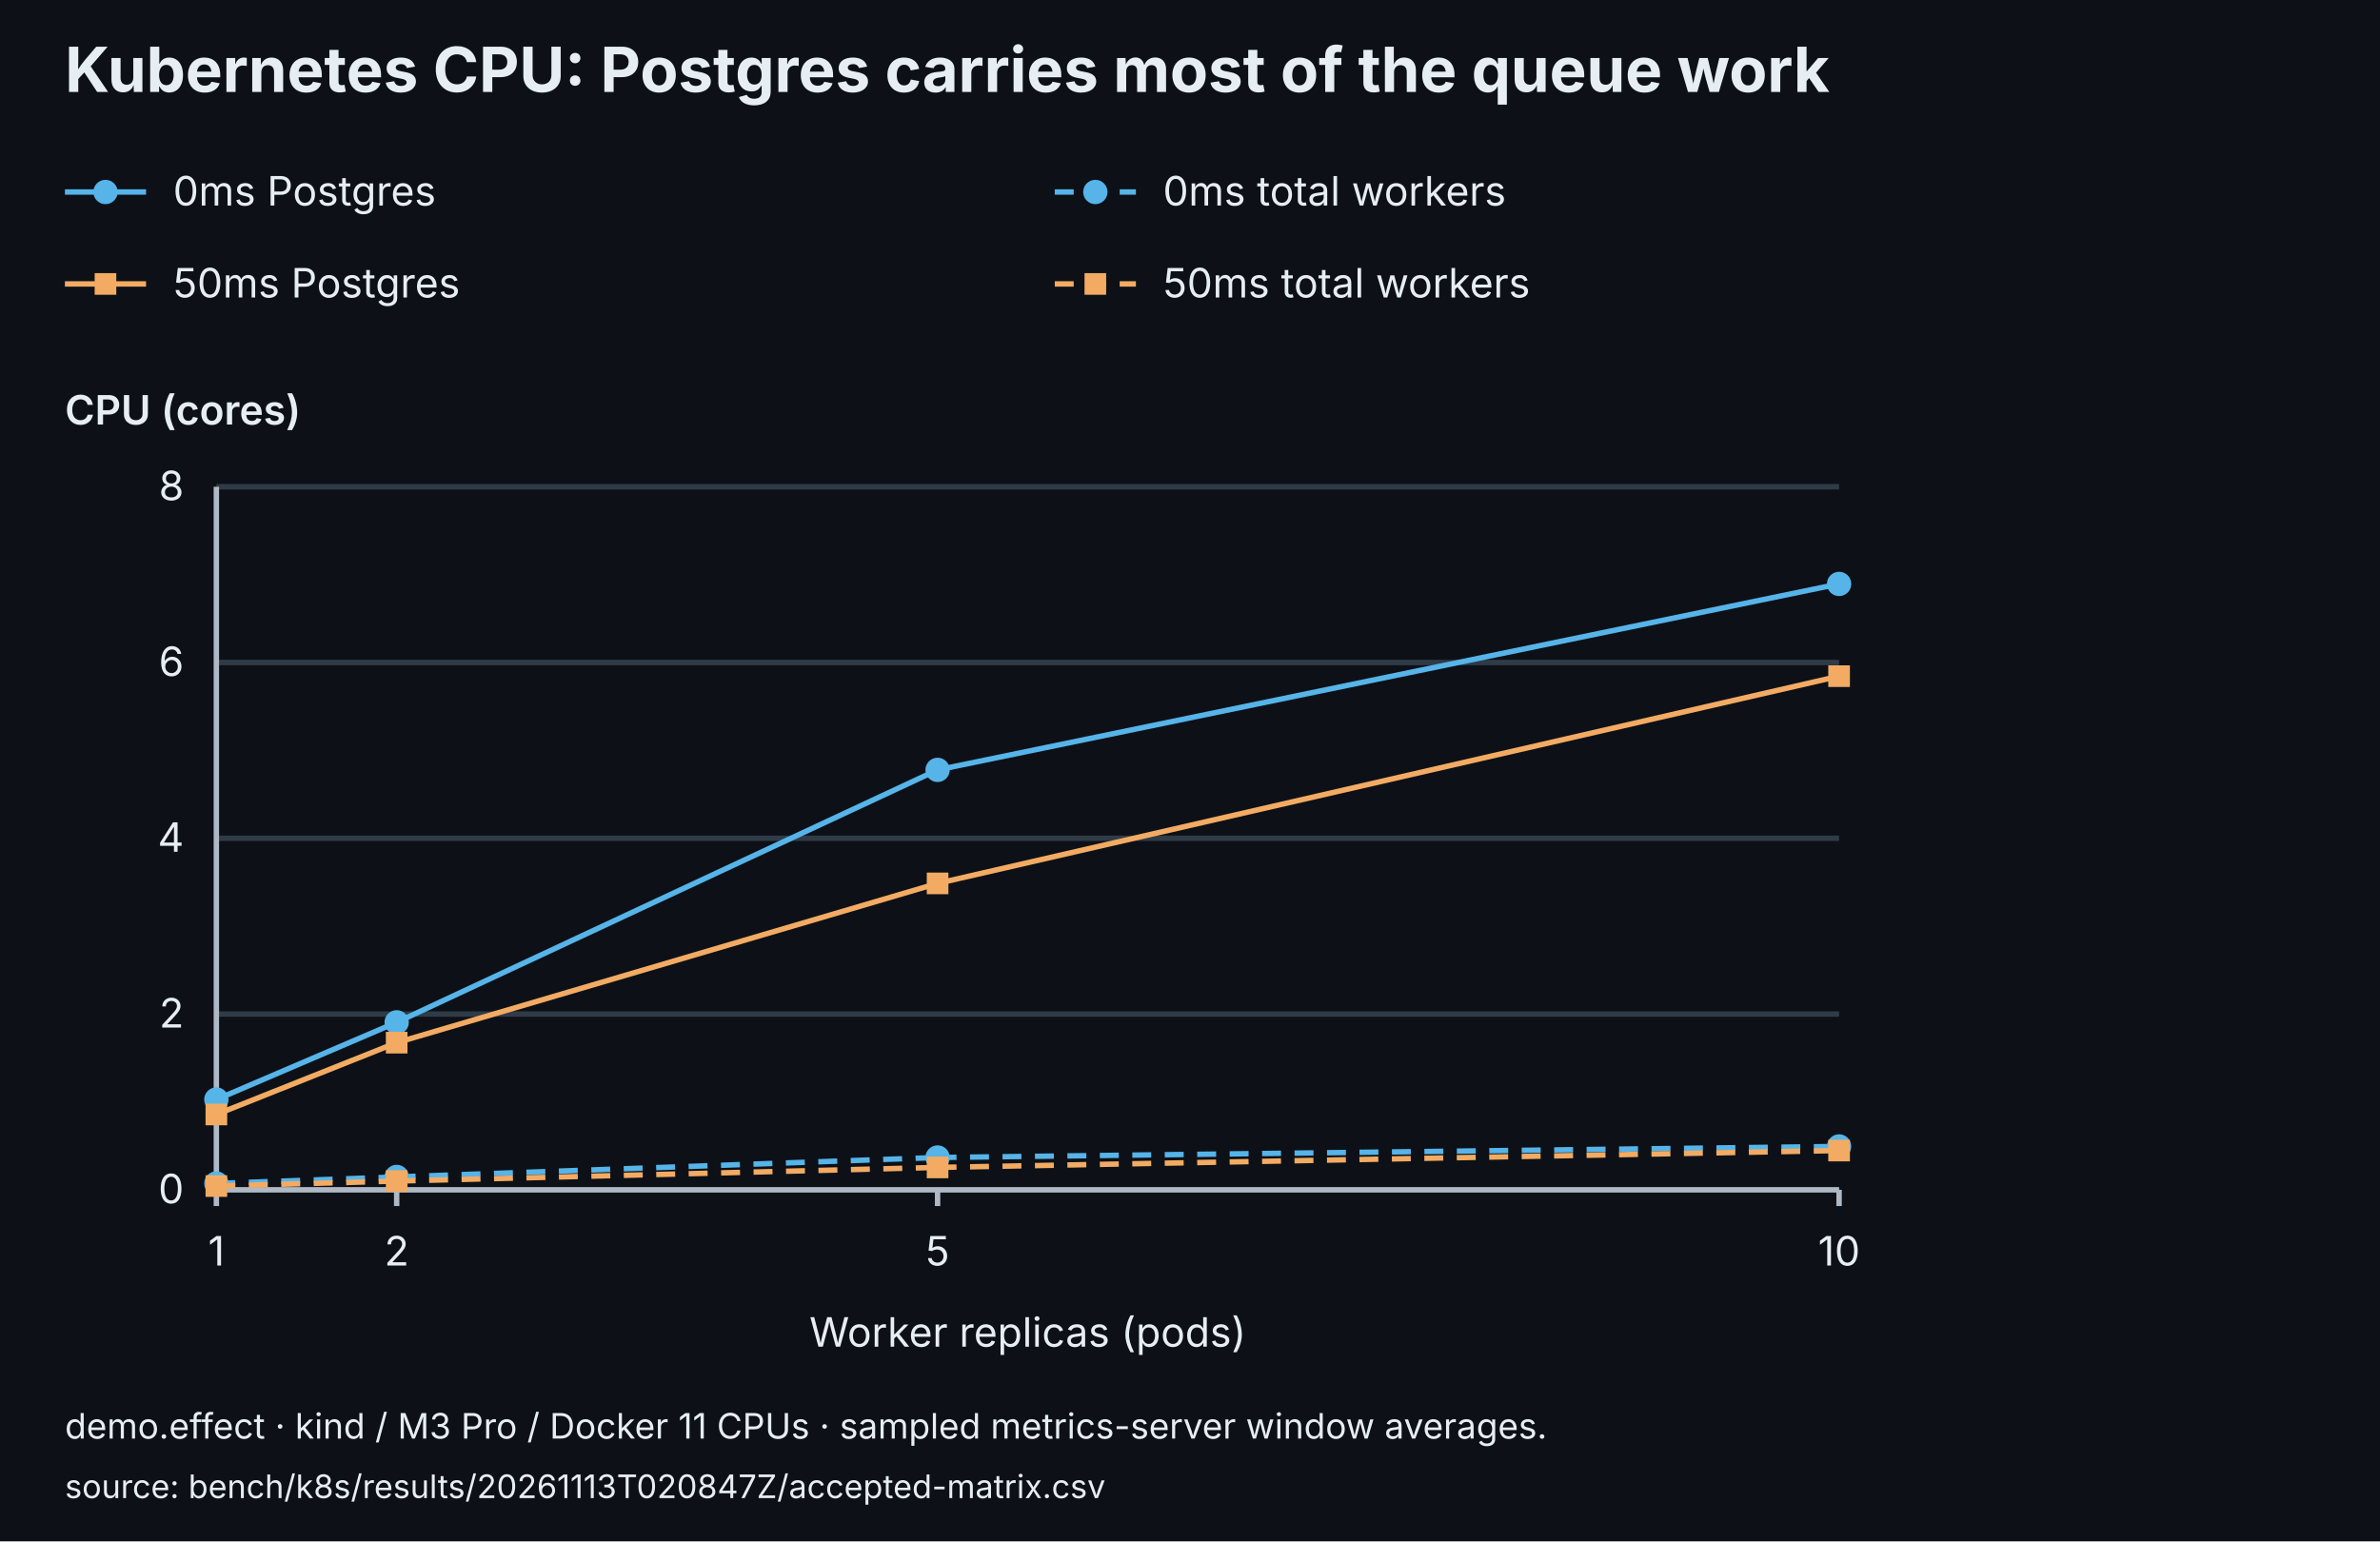
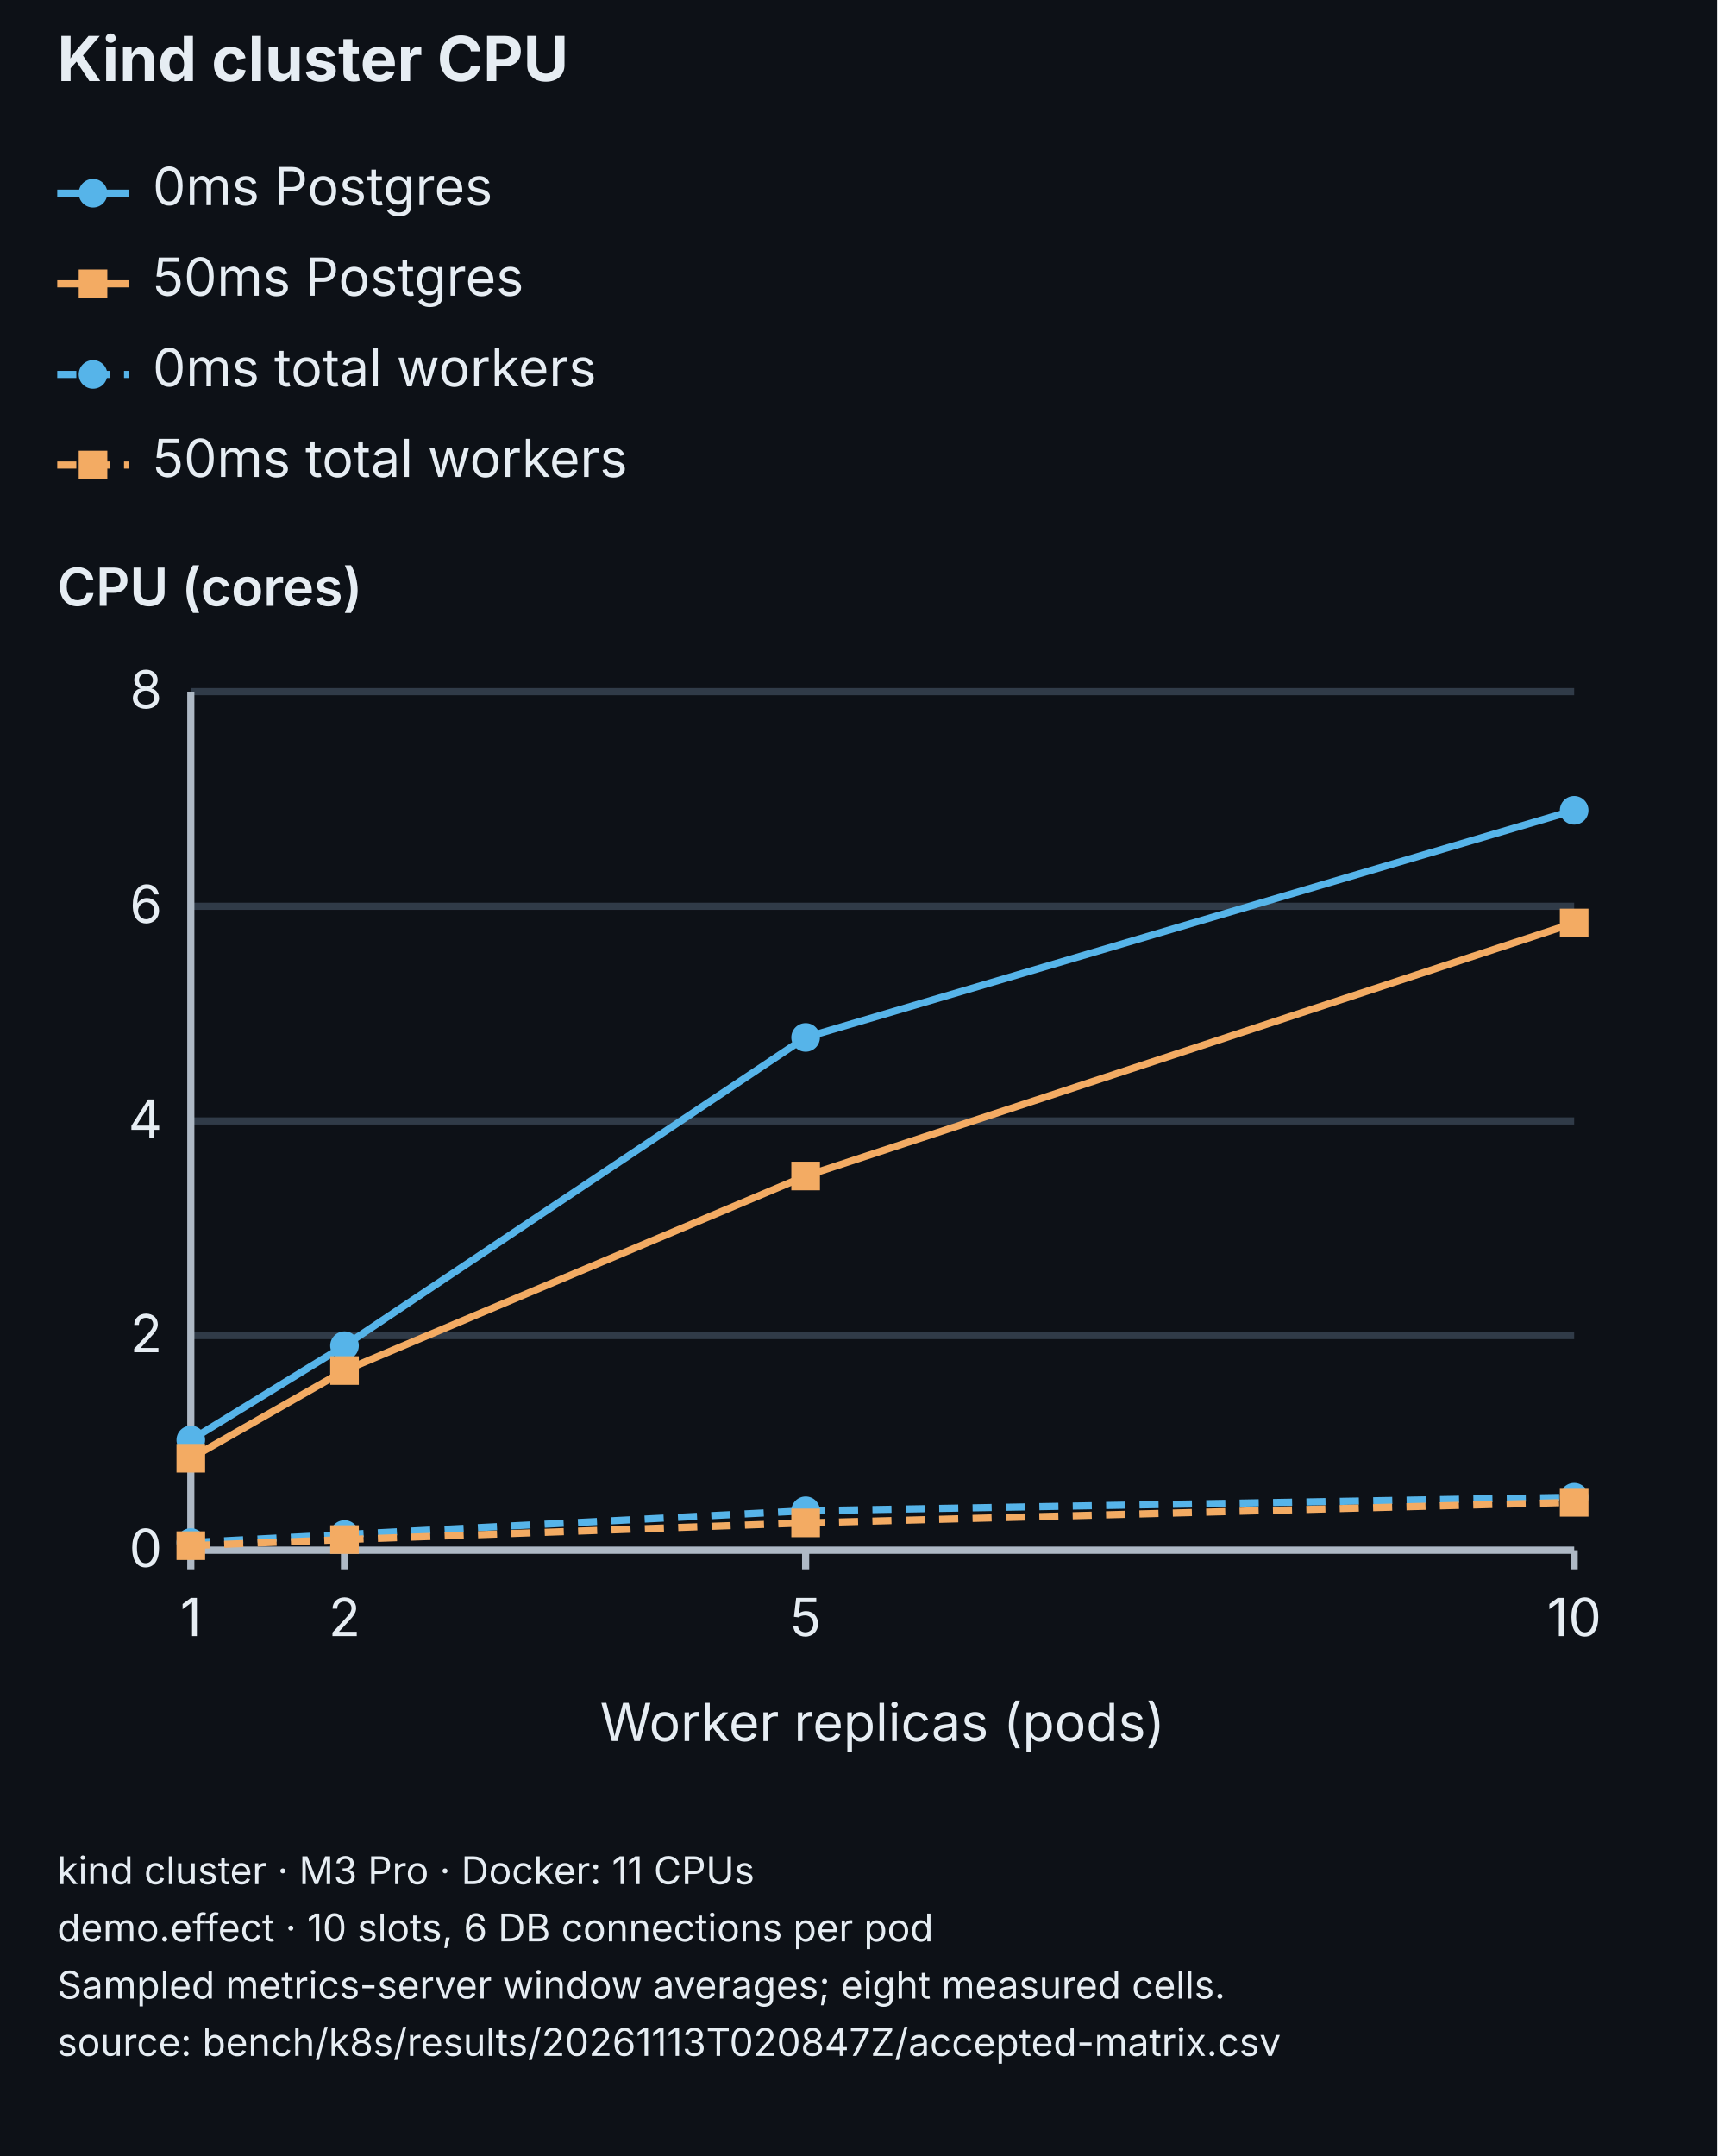
- <svg xmlns="http://www.w3.org/2000/svg" width="880" height="570" viewBox="0 0 880 570" role="img" aria-labelledby="title desc">
-   <rect width="880" height="570" fill="#0d1117" />
-   <g font-family="system-ui, -apple-system, BlinkMacSystemFont, 'Segoe UI', sans-serif" font-size="15" fill="#e6edf3">
-     <text x="24.00" y="34.00" font-size="23" font-weight="650">Kubernetes CPU: Postgres carries most of the queue work</text>
-     <line x1="24.00" y1="71.00" x2="54.00" y2="71.00" stroke="#56b4e9" stroke-width="2" stroke-dasharray="" />
-     <circle cx="39.00" cy="71.00" r="4.5" fill="#56b4e9" />
-     <text x="64.00" y="76.00">0ms Postgres</text>
-     <line x1="390.00" y1="71.00" x2="420.00" y2="71.00" stroke="#56b4e9" stroke-width="2" stroke-dasharray="7 5" />
-     <circle cx="405.00" cy="71.00" r="4.5" fill="#56b4e9" />
-     <text x="430.00" y="76.00">0ms total workers</text>
-     <line x1="24.00" y1="105.00" x2="54.00" y2="105.00" stroke="#f3ab63" stroke-width="2" stroke-dasharray="" />
-     <rect x="35.00" y="101.00" width="8" height="8" fill="#f3ab63" />
-     <text x="64.00" y="110.00">50ms Postgres</text>
-     <line x1="390.00" y1="105.00" x2="420.00" y2="105.00" stroke="#f3ab63" stroke-width="2" stroke-dasharray="7 5" />
-     <rect x="401.00" y="101.00" width="8" height="8" fill="#f3ab63" />
-     <text x="430.00" y="110.00">50ms total workers</text>
-     <text x="24.00" y="157.00" font-weight="600">CPU (cores)</text>
-     <line x1="80.00" y1="440.00" x2="680.00" y2="440.00" stroke="#303b48" stroke-width="2" stroke-dasharray="" />
-     <text x="68.00" y="445.00" text-anchor="end">0</text>
-     <line x1="80.00" y1="375.00" x2="680.00" y2="375.00" stroke="#303b48" stroke-width="2" stroke-dasharray="" />
-     <text x="68.00" y="380.00" text-anchor="end">2</text>
-     <line x1="80.00" y1="310.00" x2="680.00" y2="310.00" stroke="#303b48" stroke-width="2" stroke-dasharray="" />
-     <text x="68.00" y="315.00" text-anchor="end">4</text>
-     <line x1="80.00" y1="245.00" x2="680.00" y2="245.00" stroke="#303b48" stroke-width="2" stroke-dasharray="" />
-     <text x="68.00" y="250.00" text-anchor="end">6</text>
-     <line x1="80.00" y1="180.00" x2="680.00" y2="180.00" stroke="#303b48" stroke-width="2" stroke-dasharray="" />
-     <text x="68.00" y="185.00" text-anchor="end">8</text>
-     <line x1="80.00" y1="180.00" x2="80.00" y2="440.00" stroke="#aeb9c5" stroke-width="2" stroke-dasharray="" />
-     <line x1="80.00" y1="440.00" x2="680.00" y2="440.00" stroke="#aeb9c5" stroke-width="2" stroke-dasharray="" />
-     <line x1="80.00" y1="440.00" x2="80.00" y2="446.00" stroke="#aeb9c5" stroke-width="2" stroke-dasharray="" />
-     <text x="80.00" y="468.00" text-anchor="middle">1</text>
-     <line x1="146.67" y1="440.00" x2="146.67" y2="446.00" stroke="#aeb9c5" stroke-width="2" stroke-dasharray="" />
-     <text x="146.67" y="468.00" text-anchor="middle">2</text>
-     <line x1="346.67" y1="440.00" x2="346.67" y2="446.00" stroke="#aeb9c5" stroke-width="2" stroke-dasharray="" />
-     <text x="346.67" y="468.00" text-anchor="middle">5</text>
-     <line x1="680.00" y1="440.00" x2="680.00" y2="446.00" stroke="#aeb9c5" stroke-width="2" stroke-dasharray="" />
-     <text x="680.00" y="468.00" text-anchor="middle">10</text>
-     <text x="380.00" y="498.00" text-anchor="middle">Worker replicas (pods)</text>
-     <circle cx="80.00" cy="406.61" r="4.5" fill="#56b4e9" />
-     <line x1="80.00" y1="406.61" x2="146.67" y2="378.06" stroke="#56b4e9" stroke-width="2" stroke-dasharray="" />
-     <circle cx="146.67" cy="378.06" r="4.5" fill="#56b4e9" />
-     <line x1="146.67" y1="378.06" x2="346.67" y2="284.71" stroke="#56b4e9" stroke-width="2" stroke-dasharray="" />
-     <circle cx="346.67" cy="284.71" r="4.5" fill="#56b4e9" />
-     <line x1="346.67" y1="284.71" x2="680.00" y2="215.94" stroke="#56b4e9" stroke-width="2" stroke-dasharray="" />
-     <circle cx="680.00" cy="215.94" r="4.5" fill="#56b4e9" />
-     <circle cx="80.00" cy="437.66" r="4.5" fill="#56b4e9" />
-     <line x1="80.00" y1="437.66" x2="146.67" y2="435.24" stroke="#56b4e9" stroke-width="2" stroke-dasharray="7 5" />
-     <circle cx="146.67" cy="435.24" r="4.5" fill="#56b4e9" />
-     <line x1="146.67" y1="435.24" x2="346.67" y2="428.05" stroke="#56b4e9" stroke-width="2" stroke-dasharray="7 5" />
-     <circle cx="346.67" cy="428.05" r="4.5" fill="#56b4e9" />
-     <line x1="346.67" y1="428.05" x2="680.00" y2="423.96" stroke="#56b4e9" stroke-width="2" stroke-dasharray="7 5" />
-     <circle cx="680.00" cy="423.96" r="4.5" fill="#56b4e9" />
-     <rect x="76.00" y="408.14" width="8" height="8" fill="#f3ab63" />
-     <line x1="80.00" y1="412.14" x2="146.67" y2="385.58" stroke="#f3ab63" stroke-width="2" stroke-dasharray="" />
-     <rect x="142.67" y="381.58" width="8" height="8" fill="#f3ab63" />
-     <line x1="146.67" y1="385.58" x2="346.67" y2="326.68" stroke="#f3ab63" stroke-width="2" stroke-dasharray="" />
-     <rect x="342.67" y="322.68" width="8" height="8" fill="#f3ab63" />
-     <line x1="346.67" y1="326.68" x2="680.00" y2="250.05" stroke="#f3ab63" stroke-width="2" stroke-dasharray="" />
-     <rect x="676.00" y="246.05" width="8" height="8" fill="#f3ab63" />
-     <rect x="76.00" y="434.61" width="8" height="8" fill="#f3ab63" />
-     <line x1="80.00" y1="438.61" x2="146.67" y2="436.77" stroke="#f3ab63" stroke-width="2" stroke-dasharray="7 5" />
-     <rect x="142.67" y="432.77" width="8" height="8" fill="#f3ab63" />
-     <line x1="146.67" y1="436.77" x2="346.67" y2="431.72" stroke="#f3ab63" stroke-width="2" stroke-dasharray="7 5" />
-     <rect x="342.67" y="427.72" width="8" height="8" fill="#f3ab63" />
-     <line x1="346.67" y1="431.72" x2="680.00" y2="425.48" stroke="#f3ab63" stroke-width="2" stroke-dasharray="7 5" />
-     <rect x="676.00" y="421.48" width="8" height="8" fill="#f3ab63" />
-     <text x="24.00" y="532.00" font-size="13">demo.effect · kind / M3 Pro / Docker 11 CPUs · sampled metrics-server window averages.</text>
-     <text x="24.00" y="554.00" font-size="12">source: bench/k8s/results/20261113T020847Z/accepted-matrix.csv</text>
+ <svg xmlns="http://www.w3.org/2000/svg" width="720" height="904" viewBox="0 0 720 904" role="img" aria-labelledby="title desc">
+   <rect width="720" height="904" fill="#0d1117" />
+   <g font-family="system-ui, -apple-system, BlinkMacSystemFont, 'Segoe UI', sans-serif" font-size="22" fill="#e6edf3">
+     <text x="24.00" y="34.00" font-size="26" font-weight="650">Kind cluster CPU</text>
+     <line x1="24.00" y1="81.00" x2="54.00" y2="81.00" stroke="#56b4e9" stroke-width="3" stroke-dasharray="" />
+     <circle cx="39.00" cy="81.00" r="6" fill="#56b4e9" />
+     <text x="64.00" y="86.00">0ms Postgres</text>
+     <line x1="24.00" y1="119.00" x2="54.00" y2="119.00" stroke="#f3ab63" stroke-width="3" stroke-dasharray="" />
+     <rect x="33.00" y="113.00" width="12" height="12" fill="#f3ab63" />
+     <text x="64.00" y="124.00">50ms Postgres</text>
+     <line x1="24.00" y1="157.00" x2="54.00" y2="157.00" stroke="#56b4e9" stroke-width="3" stroke-dasharray="8 6" />
+     <circle cx="39.00" cy="157.00" r="6" fill="#56b4e9" />
+     <text x="64.00" y="162.00">0ms total workers</text>
+     <line x1="24.00" y1="195.00" x2="54.00" y2="195.00" stroke="#f3ab63" stroke-width="3" stroke-dasharray="8 6" />
+     <rect x="33.00" y="189.00" width="12" height="12" fill="#f3ab63" />
+     <text x="64.00" y="200.00">50ms total workers</text>
+     <text x="24.00" y="254.00" font-weight="600">CPU (cores)</text>
+     <line x1="80.00" y1="650.00" x2="660.00" y2="650.00" stroke="#303b48" stroke-width="3" stroke-dasharray="" />
+     <text x="68.00" y="657.00" text-anchor="end">0</text>
+     <line x1="80.00" y1="560.00" x2="660.00" y2="560.00" stroke="#303b48" stroke-width="3" stroke-dasharray="" />
+     <text x="68.00" y="567.00" text-anchor="end">2</text>
+     <line x1="80.00" y1="470.00" x2="660.00" y2="470.00" stroke="#303b48" stroke-width="3" stroke-dasharray="" />
+     <text x="68.00" y="477.00" text-anchor="end">4</text>
+     <line x1="80.00" y1="380.00" x2="660.00" y2="380.00" stroke="#303b48" stroke-width="3" stroke-dasharray="" />
+     <text x="68.00" y="387.00" text-anchor="end">6</text>
+     <line x1="80.00" y1="290.00" x2="660.00" y2="290.00" stroke="#303b48" stroke-width="3" stroke-dasharray="" />
+     <text x="68.00" y="297.00" text-anchor="end">8</text>
+     <line x1="80.00" y1="290.00" x2="80.00" y2="650.00" stroke="#aeb9c5" stroke-width="3" stroke-dasharray="" />
+     <line x1="80.00" y1="650.00" x2="660.00" y2="650.00" stroke="#aeb9c5" stroke-width="3" stroke-dasharray="" />
+     <line x1="80.00" y1="650.00" x2="80.00" y2="658.00" stroke="#aeb9c5" stroke-width="3" stroke-dasharray="" />
+     <text x="80.00" y="686.00" text-anchor="middle">1</text>
+     <line x1="144.44" y1="650.00" x2="144.44" y2="658.00" stroke="#aeb9c5" stroke-width="3" stroke-dasharray="" />
+     <text x="144.44" y="686.00" text-anchor="middle">2</text>
+     <line x1="337.78" y1="650.00" x2="337.78" y2="658.00" stroke="#aeb9c5" stroke-width="3" stroke-dasharray="" />
+     <text x="337.78" y="686.00" text-anchor="middle">5</text>
+     <line x1="660.00" y1="650.00" x2="660.00" y2="658.00" stroke="#aeb9c5" stroke-width="3" stroke-dasharray="" />
+     <text x="660.00" y="686.00" text-anchor="middle">10</text>
+     <text x="370.00" y="730.00" text-anchor="middle">Worker replicas (pods)</text>
+     <defs>
+       <clipPath id="plot-frame">
+         <rect x="80" y="290" width="580" height="360" />
+       </clipPath>
+     </defs>
+     <circle cx="80.00" cy="603.77" r="6" fill="#56b4e9" />
+     <line x1="80.00" y1="603.77" x2="144.44" y2="564.24" stroke="#56b4e9" stroke-width="3" stroke-dasharray="" />
+     <circle cx="144.44" cy="564.24" r="6" fill="#56b4e9" />
+     <line x1="144.44" y1="564.24" x2="337.78" y2="434.99" stroke="#56b4e9" stroke-width="3" stroke-dasharray="" />
+     <circle cx="337.78" cy="434.99" r="6" fill="#56b4e9" />
+     <line x1="337.78" y1="434.99" x2="660.00" y2="339.76" stroke="#56b4e9" stroke-width="3" stroke-dasharray="" />
+     <circle cx="660.00" cy="339.76" r="6" fill="#56b4e9" />
+     <circle cx="80.00" cy="646.77" r="6" fill="#56b4e9" />
+     <line x1="80.00" y1="646.77" x2="144.44" y2="643.41" stroke="#56b4e9" stroke-width="3" stroke-dasharray="8 6" />
+     <circle cx="144.44" cy="643.41" r="6" fill="#56b4e9" />
+     <line x1="144.44" y1="643.41" x2="337.78" y2="633.46" stroke="#56b4e9" stroke-width="3" stroke-dasharray="8 6" />
+     <circle cx="337.78" cy="633.46" r="6" fill="#56b4e9" />
+     <line x1="337.78" y1="633.46" x2="660.00" y2="627.78" stroke="#56b4e9" stroke-width="3" stroke-dasharray="8 6" />
+     <circle cx="660.00" cy="627.78" r="6" fill="#56b4e9" />
+     <rect x="74.00" y="605.43" width="12" height="12" fill="#f3ab63" />
+     <line x1="80.00" y1="611.43" x2="144.44" y2="574.66" stroke="#f3ab63" stroke-width="3" stroke-dasharray="" />
+     <rect x="138.44" y="568.66" width="12" height="12" fill="#f3ab63" />
+     <line x1="144.44" y1="574.66" x2="337.78" y2="493.09" stroke="#f3ab63" stroke-width="3" stroke-dasharray="" />
+     <rect x="331.78" y="487.09" width="12" height="12" fill="#f3ab63" />
+     <line x1="337.78" y1="493.09" x2="660.00" y2="387.00" stroke="#f3ab63" stroke-width="3" stroke-dasharray="" />
+     <rect x="654.00" y="381.00" width="12" height="12" fill="#f3ab63" />
+     <rect x="74.00" y="642.08" width="12" height="12" fill="#f3ab63" />
+     <line x1="80.00" y1="648.08" x2="144.44" y2="645.53" stroke="#f3ab63" stroke-width="3" stroke-dasharray="8 6" />
+     <rect x="138.44" y="639.53" width="12" height="12" fill="#f3ab63" />
+     <line x1="144.44" y1="645.53" x2="337.78" y2="638.54" stroke="#f3ab63" stroke-width="3" stroke-dasharray="8 6" />
+     <rect x="331.78" y="632.54" width="12" height="12" fill="#f3ab63" />
+     <line x1="337.78" y1="638.54" x2="660.00" y2="629.90" stroke="#f3ab63" stroke-width="3" stroke-dasharray="8 6" />
+     <rect x="654.00" y="623.90" width="12" height="12" fill="#f3ab63" />
+     <text x="24.00" y="790.00" font-size="16">kind cluster · M3 Pro · Docker: 11 CPUs</text>
+     <text x="24.00" y="814.00" font-size="16">demo.effect · 10 slots, 6 DB connections per pod</text>
+     <text x="24.00" y="838.00" font-size="16">Sampled metrics-server window averages; eight measured cells.</text>
+     <text x="24.00" y="862.00" font-size="16">source: bench/k8s/results/20261113T020847Z/accepted-matrix.csv</text>
  </g>
</svg>
